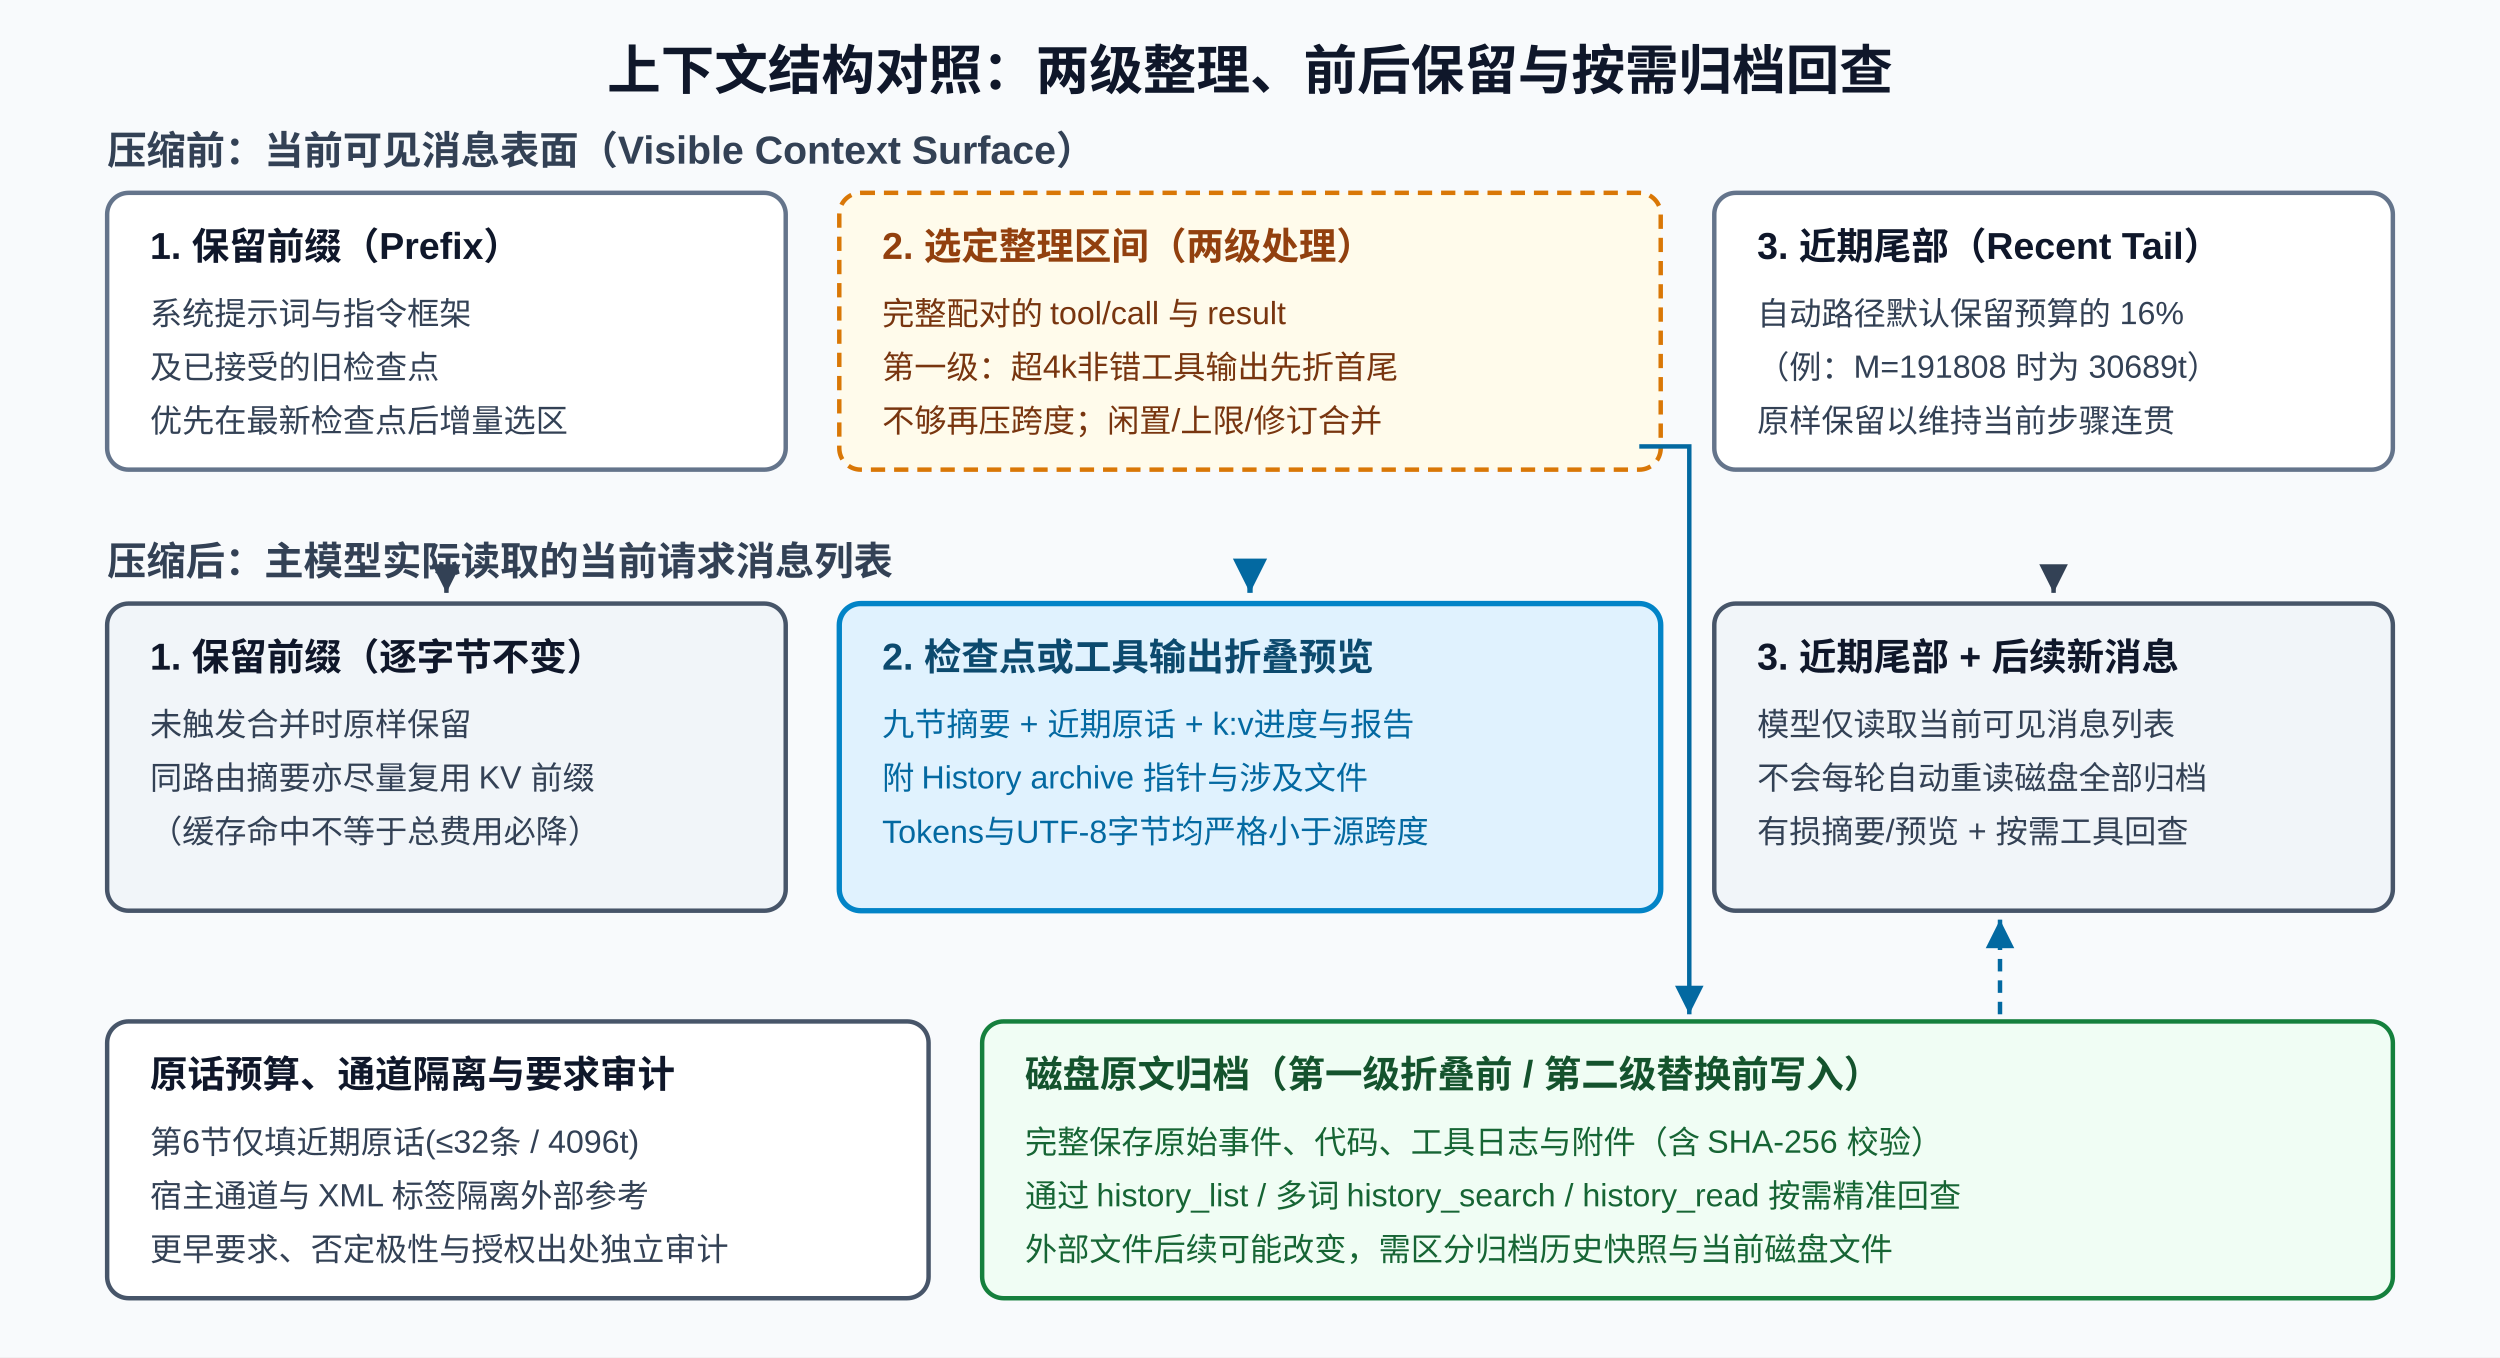
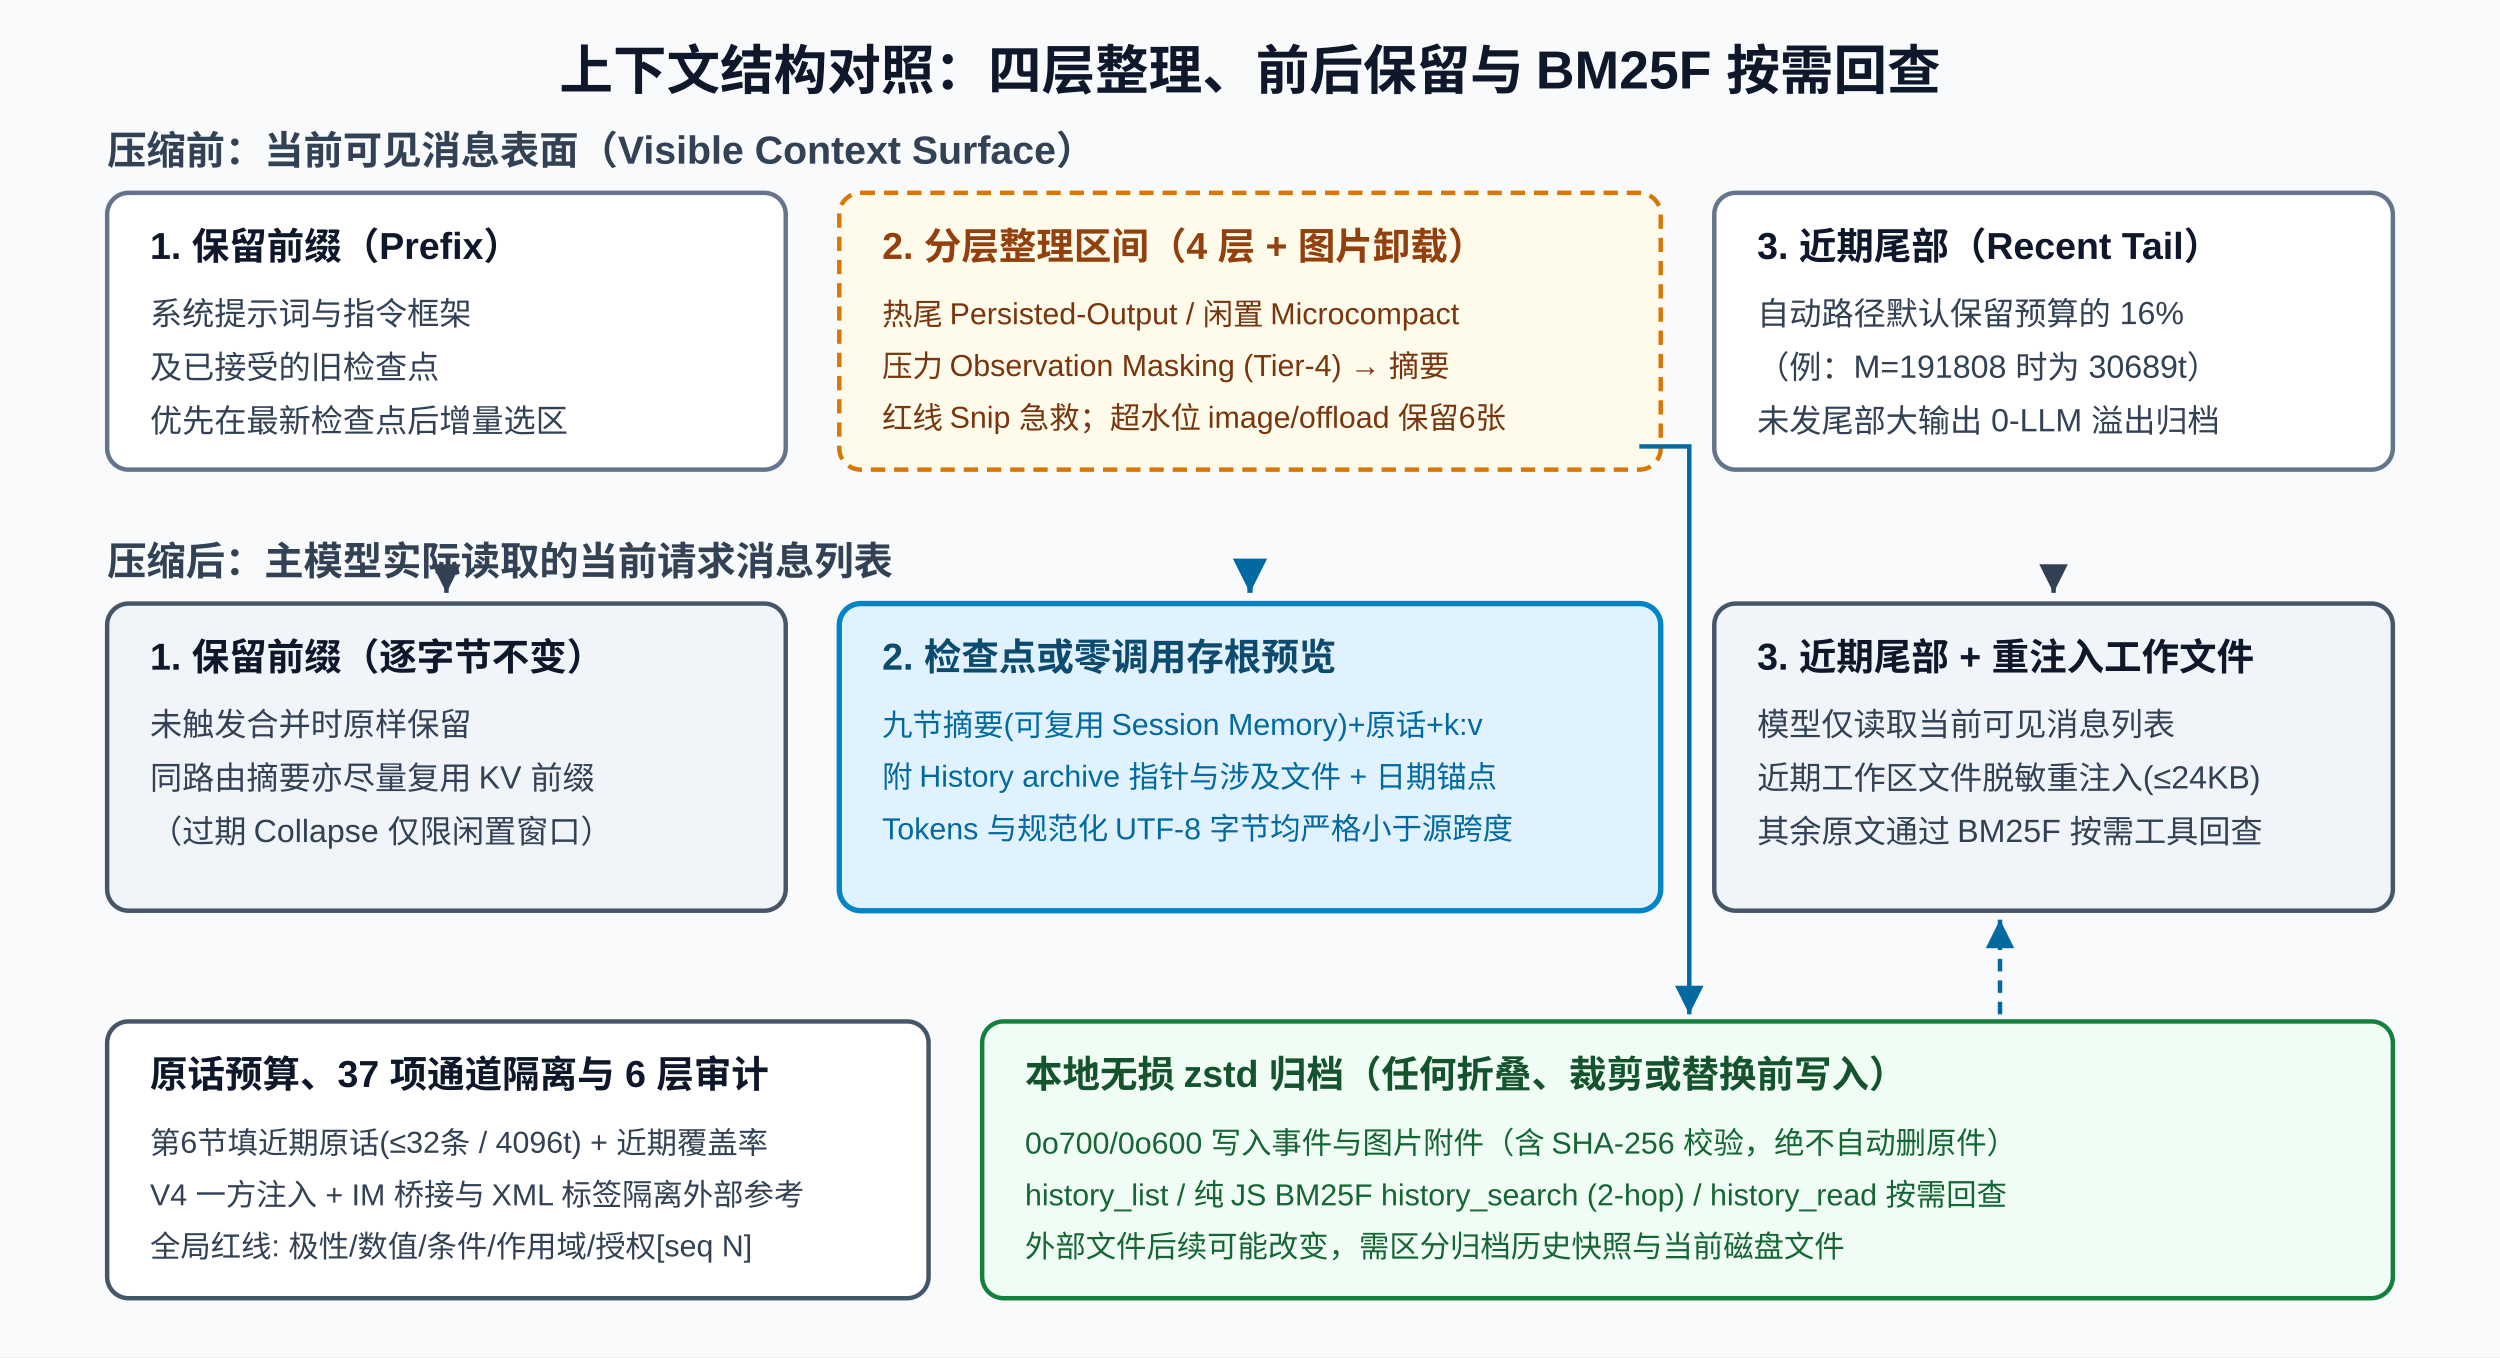
<svg xmlns="http://www.w3.org/2000/svg" width="1400" height="760" viewBox="0 0 1400 760" font-family="Arial, Noto Sans CJK SC, Microsoft YaHei, sans-serif">
  <defs>
    <marker id="arrow-dark" viewBox="0 0 10 10" refX="8" refY="5" markerWidth="8" markerHeight="8" orient="auto">
      <path d="M 0 1 L 8 5 L 0 9 z" fill="#334155" />
    </marker>
    <marker id="arrow-blue" viewBox="0 0 10 10" refX="8" refY="5" markerWidth="8" markerHeight="8" orient="auto">
      <path d="M 0 1 L 8 5 L 0 9 z" fill="#0369A1" />
    </marker>
  </defs>
  <rect x="0" y="0" width="1400" height="760" fill="#F8FAFC" />
-   <text x="700" y="50" text-anchor="middle" font-size="30" font-weight="bold" fill="#0F172A">上下文结构对照：两级整理、前后保留与按需归档回查</text>
+   <text x="700" y="50" text-anchor="middle" font-size="30" font-weight="bold" fill="#0F172A">上下文结构对照：四层整理、前后保留与 BM25F 按需回查</text>
  <text x="60" y="92" font-size="22" font-weight="bold" fill="#334155">压缩前：当前可见消息表面（Visible Context Surface）</text>
  <rect x="60" y="108" width="380" height="155" rx="12" fill="#FFFFFF" stroke="#64748B" stroke-width="2.5" />
  <text x="84" y="145" font-size="21" font-weight="bold" fill="#0F172A">1. 保留前缀（Prefix）</text>
  <text x="84" y="182" font-size="18" fill="#334155">
    <tspan x="84" dy="0">系统提示词与指令框架</tspan>
    <tspan x="84" dy="30">及已接受的旧检查点</tspan>
    <tspan x="84" dy="30">优先在最新检查点后增量选区</tspan>
  </text>
  <rect x="470" y="108" width="460" height="155" rx="12" fill="#FFFBEB" stroke="#D97706" stroke-width="2.5" stroke-dasharray="8 5" />
-   <text x="494" y="145" font-size="21" font-weight="bold" fill="#92400E">2. 选定整理区间（两级处理）</text>
-   <text x="494" y="182" font-size="18" fill="#78350F">
-     <tspan x="494" dy="0">完整配对的 tool/call 与 result</tspan>
-     <tspan x="494" dy="30">第一级：超4k非错工具输出先折首尾</tspan>
-     <tspan x="494" dy="30">不够再压跨度；闲置/上限/修订合并</tspan>
+   <text x="494" y="145" font-size="21" font-weight="bold" fill="#92400E">2. 分层整理区间（4 层 + 图片卸载）</text>
+   <text x="494" y="182" font-size="17" fill="#78350F">
+     <tspan x="494" dy="0">热尾 Persisted-Output / 闲置 Microcompact</tspan>
+     <tspan x="494" dy="29">压力 Observation Masking (Tier-4) → 摘要</tspan>
+     <tspan x="494" dy="29">红线 Snip 急救；超水位 image/offload 保留6张</tspan>
  </text>
  <rect x="960" y="108" width="380" height="155" rx="12" fill="#FFFFFF" stroke="#64748B" stroke-width="2.5" />
  <text x="984" y="145" font-size="21" font-weight="bold" fill="#0F172A">3. 近期尾部（Recent Tail）</text>
  <text x="984" y="182" font-size="18" fill="#334155">
    <tspan x="984" dy="0">自动路径默认保留预算的 16%</tspan>
    <tspan x="984" dy="30">（例：M=191808 时为 30689t）</tspan>
-     <tspan x="984" dy="30">原样保留以维持当前步骤连贯</tspan>
+     <tspan x="984" dy="30">未发尾部大输出 0-LLM 溢出归档</tspan>
  </text>
  <line x1="250" y1="320" x2="250" y2="332" stroke="#334155" stroke-width="2.5" marker-end="url(#arrow-dark)" />
  <line x1="700" y1="320" x2="700" y2="332" stroke="#0369A1" stroke-width="3" marker-end="url(#arrow-blue)" />
  <line x1="1150" y1="320" x2="1150" y2="332" stroke="#334155" stroke-width="2.5" marker-end="url(#arrow-dark)" />
  <text x="60" y="322" font-size="22" font-weight="bold" fill="#334155">压缩后：主模型实际读取的当前请求消息列表</text>
  <rect x="60" y="338" width="380" height="172" rx="12" fill="#F1F5F9" stroke="#475569" stroke-width="2.5" />
  <text x="84" y="375" font-size="21" font-weight="bold" fill="#0F172A">1. 保留前缀（逐字节不变）</text>
  <text x="84" y="412" font-size="18" fill="#334155">
    <tspan x="84" dy="0">未触发合并时原样保留</tspan>
    <tspan x="84" dy="30">同路由摘要亦尽量复用 KV 前缀</tspan>
-     <tspan x="84" dy="30">（缓存命中不等于总费用必降）</tspan>
+     <tspan x="84" dy="30">（过期 Collapse 仅限闲置窗口）</tspan>
  </text>
  <rect x="470" y="338" width="460" height="172" rx="12" fill="#E0F2FE" stroke="#0284C7" stroke-width="3" />
-   <text x="494" y="375" font-size="21" font-weight="bold" fill="#0C4A6E">2. 检查点或工具输出折叠预览</text>
-   <text x="494" y="412" font-size="18" fill="#0369A1">
-     <tspan x="494" dy="0">九节摘要 + 近期原话 + k:v进度与报告</tspan>
-     <tspan x="494" dy="30">附 History archive 指针与涉及文件</tspan>
-     <tspan x="494" dy="30">Tokens与UTF-8字节均严格小于源跨度</tspan>
+   <text x="494" y="375" font-size="21" font-weight="bold" fill="#0C4A6E">2. 检查点或零调用存根预览</text>
+   <text x="494" y="412" font-size="17" fill="#0369A1">
+     <tspan x="494" dy="0">九节摘要(可复用 Session Memory)+原话+k:v</tspan>
+     <tspan x="494" dy="29">附 History archive 指针与涉及文件 + 日期锚点</tspan>
+     <tspan x="494" dy="29">Tokens 与规范化 UTF-8 字节均严格小于源跨度</tspan>
  </text>
  <rect x="960" y="338" width="380" height="172" rx="12" fill="#F1F5F9" stroke="#475569" stroke-width="2.5" />
-   <text x="984" y="375" font-size="21" font-weight="bold" fill="#0F172A">3. 近期尾部 + 后续新消息</text>
+   <text x="984" y="375" font-size="21" font-weight="bold" fill="#0F172A">3. 近期尾部 + 重注入工作文件</text>
  <text x="984" y="412" font-size="18" fill="#334155">
    <tspan x="984" dy="0">模型仅读取当前可见消息列表</tspan>
-     <tspan x="984" dy="30">不会每轮自动重读磁盘全部归档</tspan>
-     <tspan x="984" dy="30">有损摘要/预览 + 按需工具回查</tspan>
+     <tspan x="984" dy="30">近期工作区文件脱敏重注入(≤24KB)</tspan>
+     <tspan x="984" dy="30">其余原文通过 BM25F 按需工具回查</tspan>
  </text>
  <line x1="1120" y1="568" x2="1120" y2="515" stroke="#0369A1" stroke-width="2.5" stroke-dasharray="7 5" marker-end="url(#arrow-blue)" />
  <rect x="60" y="572" width="460" height="155" rx="12" fill="#FFFFFF" stroke="#475569" stroke-width="2.5" />
-   <text x="84" y="609" font-size="21" font-weight="bold" fill="#0F172A">原话预算、通道隔离与要求审计</text>
-   <text x="84" y="646" font-size="18" fill="#334155">
-     <tspan x="84" dy="0">第6节仅填近期原话(≤32条 / 4096t)</tspan>
-     <tspan x="84" dy="30">宿主通道与 XML 标签隔离外部参考</tspan>
-     <tspan x="84" dy="30">更早要求、否定极性与授权出处独立审计</tspan>
+   <text x="84" y="609" font-size="21" font-weight="bold" fill="#0F172A">原话预算、37 项通道隔离与 6 层审计</text>
+   <text x="84" y="646" font-size="17" fill="#334155">
+     <tspan x="84" dy="0">第6节填近期原话(≤32条 / 4096t) + 近期覆盖率</tspan>
+     <tspan x="84" dy="29">V4 一方注入 + IM 桥接与 XML 标签隔离外部参考</tspan>
+     <tspan x="84" dy="29">全局红线: 极性/数值/条件/作用域/授权[seq N]</tspan>
  </text>
  <path d="M 918 250 L 946 250 L 946 553 L 946 568" fill="none" stroke="#0369A1" stroke-width="2.5" marker-end="url(#arrow-blue)" />
  <rect x="550" y="572" width="790" height="155" rx="12" fill="#F0FDF4" stroke="#15803D" stroke-width="2.5" />
-   <text x="574" y="609" font-size="21" font-weight="bold" fill="#14532D">磁盘原文归档（第一级折叠前 / 第二级替换前写入）</text>
-   <text x="574" y="646" font-size="18" fill="#166534">
-     <tspan x="574" dy="0">完整保存原始事件、代码、工具日志与附件（含 SHA-256 校验）</tspan>
-     <tspan x="574" dy="30">通过 history_list / 多词 history_search / history_read 按需精准回查</tspan>
-     <tspan x="574" dy="30">外部文件后续可能改变，需区分归档历史快照与当前磁盘文件</tspan>
+   <text x="574" y="609" font-size="21" font-weight="bold" fill="#14532D">本地无损 zstd 归档（任何折叠、裁剪或替换前写入）</text>
+   <text x="574" y="646" font-size="17" fill="#166534">
+     <tspan x="574" dy="0">0o700/0o600 写入事件与图片附件（含 SHA-256 校验，绝不自动删原件）</tspan>
+     <tspan x="574" dy="29">history_list / 纯 JS BM25F history_search (2-hop) / history_read 按需回查</tspan>
+     <tspan x="574" dy="29">外部文件后续可能改变，需区分归档历史快照与当前磁盘文件</tspan>
  </text>
</svg>
